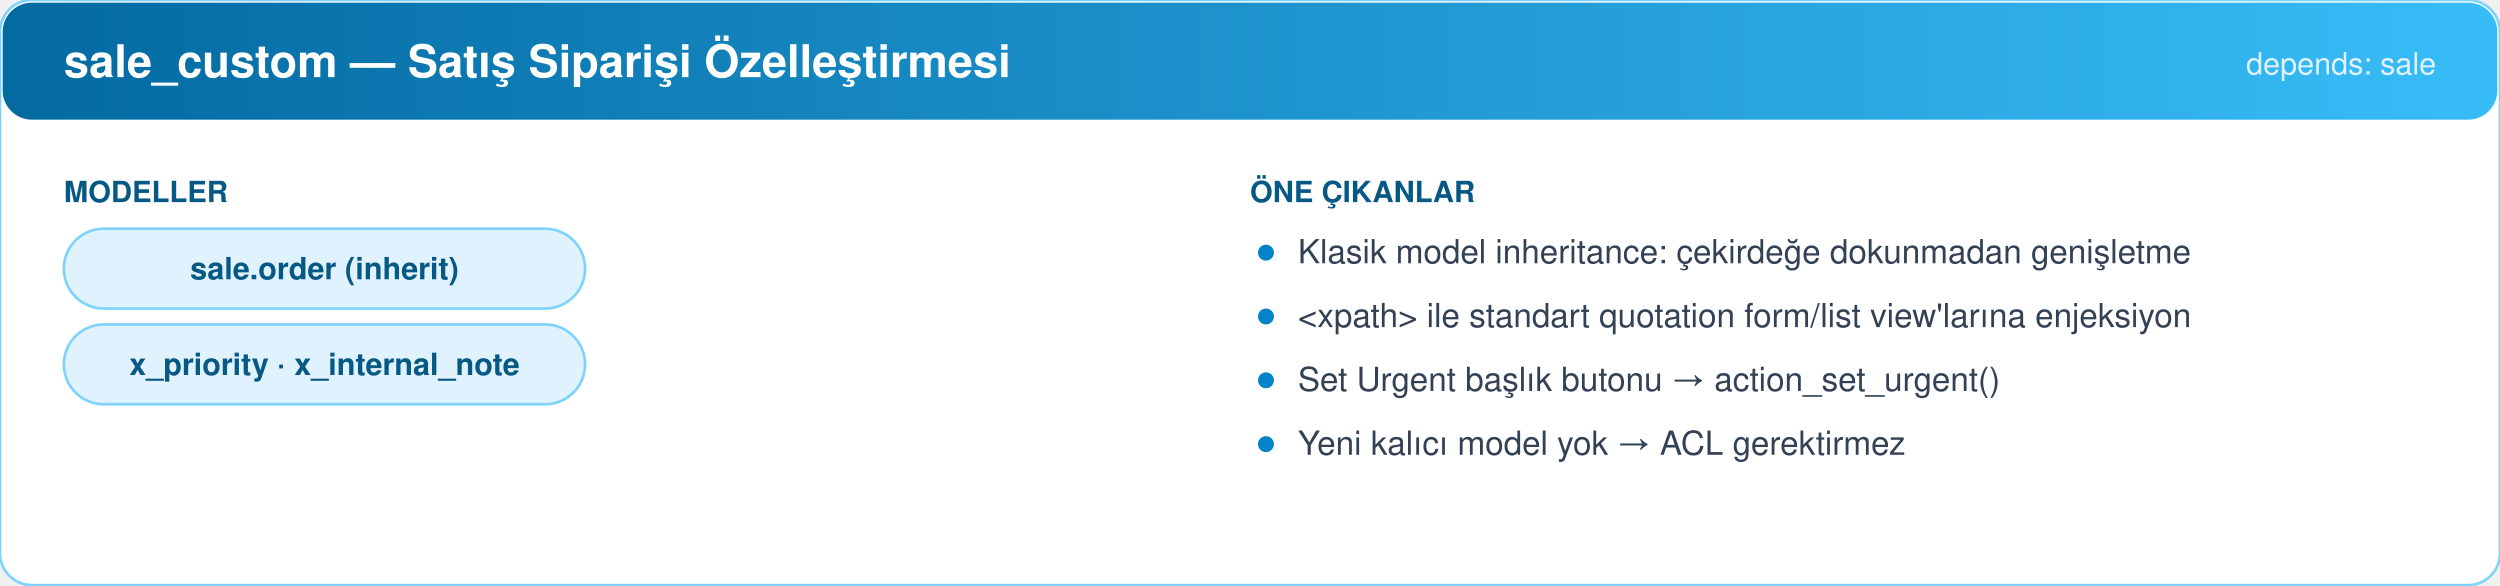
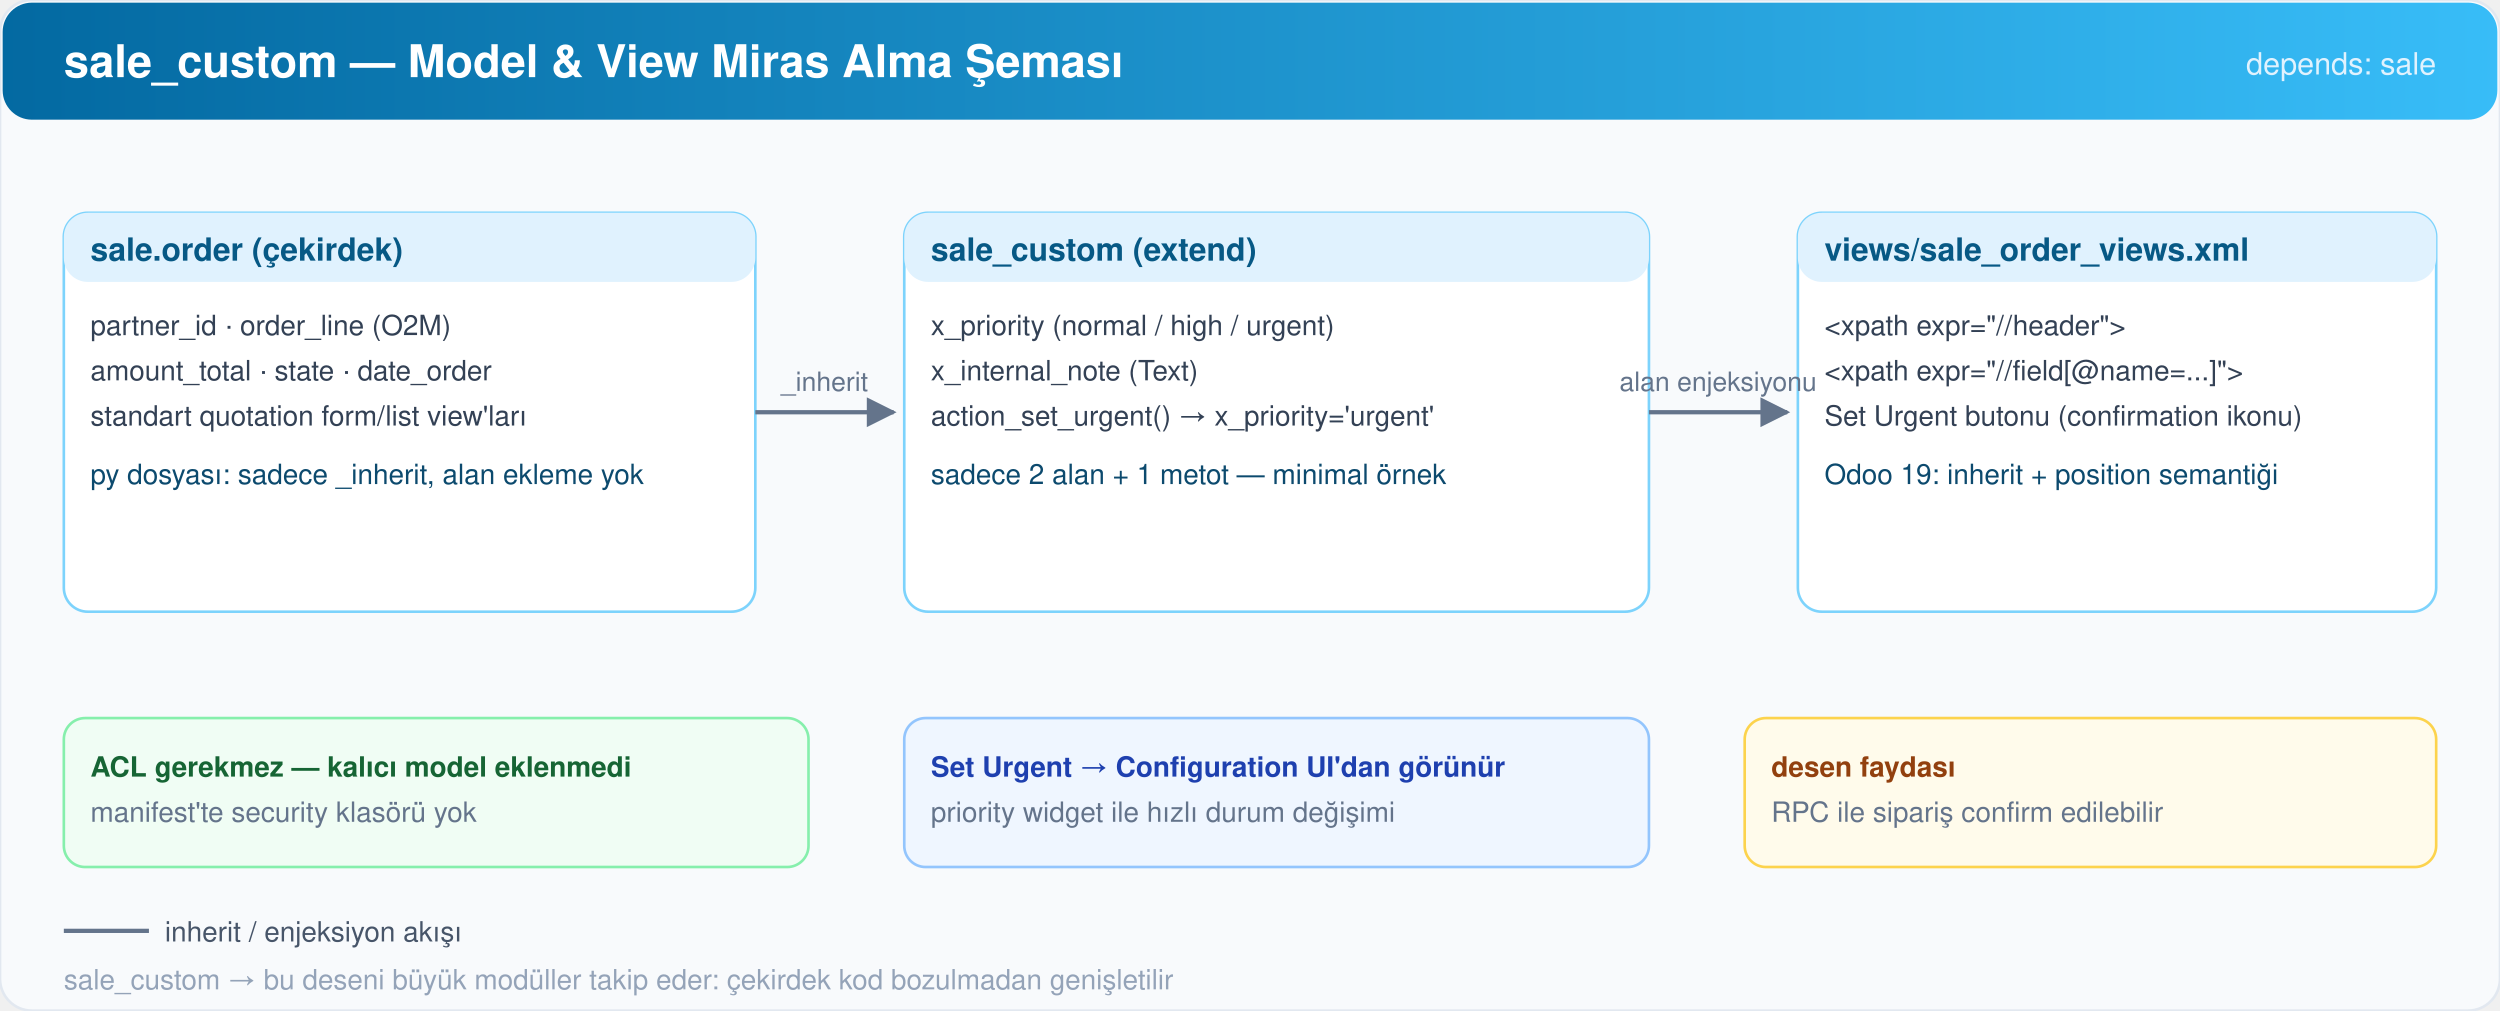
- <svg xmlns="http://www.w3.org/2000/svg" width="940" height="220" viewBox="0 0 940 220" role="img" aria-label="sale_custom">
+ <svg xmlns="http://www.w3.org/2000/svg" width="940" height="380" viewBox="0 0 940 380" role="img" aria-label="sale_custom mimari">
  <defs>
-     <linearGradient id="h" x1="0" y1="0" x2="1" y2="0">
+     <linearGradient id="hh" x1="0" y1="0" x2="1" y2="0">
      <stop offset="0" stop-color="#0369a1" />
      <stop offset="1" stop-color="#38bdf8" />
    </linearGradient>
+     <marker id="b" viewBox="0 0 10 10" refX="9" refY="5" markerWidth="7" markerHeight="7" orient="auto-start-reverse">
+       <path d="M0 0 L10 5 L0 10 z" fill="#64748b" />
+     </marker>
  </defs>
-   <rect width="940" height="220" rx="12" fill="#ffffff" stroke="#7dd3fc" />
-   <rect x="1" y="1" width="938" height="44" rx="11" fill="url(#h)" />
-   <text x="24" y="29" font-family="Helvetica,Arial,sans-serif" font-size="17" font-weight="700" fill="#ffffff">sale_custom — Satış Siparişi Özelleştirmesi</text>
-   <text x="916" y="28" text-anchor="end" font-family="Helvetica,Arial,sans-serif" font-size="11.5" fill="#e0f2fe">depends: sale</text>
-   <text x="24" y="76" font-family="Helvetica,Arial,sans-serif" font-size="11" font-weight="700" fill="#075985">MODELLER</text>
-   <g font-family="Helvetica,Arial,sans-serif" font-size="11.5" fill="#075985">
-     <rect x="24" y="86" width="196" height="30" rx="15" fill="#e0f2fe" stroke="#7dd3fc" />
-     <text x="122" y="105" text-anchor="middle" font-weight="600">sale.order (inherit)</text>
-     <rect x="24" y="122" width="196" height="30" rx="15" fill="#e0f2fe" stroke="#7dd3fc" />
-     <text x="122" y="141" text-anchor="middle" font-weight="600">x_priority · x_internal_note</text>
+   <rect width="940" height="380" rx="12" fill="#f8fafc" stroke="#e2e8f0" />
+   <rect x="1" y="1" width="938" height="44" rx="11" fill="url(#hh)" />
+   <text x="24" y="29" font-family="Helvetica" font-size="17" font-weight="700" fill="#ffffff">sale_custom — Model &amp; View Miras Alma Şeması</text>
+   <text x="916" y="28" text-anchor="end" font-family="Helvetica" font-size="11.5" fill="#e0f2fe">depends: sale</text>
+   <g font-family="Helvetica">
+     <rect x="24" y="80" width="260" height="150" rx="9" fill="#ffffff" stroke="#7dd3fc" />
+     <rect x="24" y="80" width="260" height="26" rx="9" fill="#e0f2fe" />
+     <text x="34" y="98" font-size="12" font-weight="700" fill="#075985">sale.order (çekirdek)</text>
+     <text x="34" y="126" font-size="10.5" fill="#334155">partner_id · order_line (O2M)</text>
+     <text x="34" y="143" font-size="10.5" fill="#334155">amount_total · state · date_order</text>
+     <text x="34" y="160" font-size="10.5" fill="#334155">standart quotation form/list view'ları</text>
+     <text x="34" y="182" font-size="10.5" fill="#0c4a6e">py dosyası: sadece _inherit, alan ekleme yok</text>
  </g>
-   <text x="470" y="76" font-family="Helvetica,Arial,sans-serif" font-size="11" font-weight="700" fill="#075985">ÖNE ÇIKANLAR</text>
-   <g font-family="Helvetica,Arial,sans-serif" font-size="12.5" fill="#334155">
-     <circle cx="476" cy="95" r="3" fill="#0284c7" />
-     <text x="488" y="99">Klasik model inheritance: çekirdeğe dokunmadan genişletme</text>
-     <circle cx="476" cy="119" r="3" fill="#0284c7" />
-     <text x="488" y="123">&lt;xpath&gt; ile standart quotation form/list view'larına enjeksiyon</text>
-     <circle cx="476" cy="143" r="3" fill="#0284c7" />
-     <text x="488" y="147">Set Urgent başlık butonu → action_set_urgent()</text>
-     <circle cx="476" cy="167" r="3" fill="#0284c7" />
-     <text x="488" y="171">Yeni kalıcı model yok → ACL gerektirmez</text>
+   <g font-family="Helvetica">
+     <rect x="340" y="80" width="280" height="150" rx="9" fill="#ffffff" stroke="#7dd3fc" />
+     <rect x="340" y="80" width="280" height="26" rx="9" fill="#e0f2fe" />
+     <text x="350" y="98" font-size="12" font-weight="700" fill="#075985">sale_custom (extend)</text>
+     <text x="350" y="126" font-size="10.5" fill="#334155">x_priority (normal / high / urgent)</text>
+     <text x="350" y="143" font-size="10.5" fill="#334155">x_internal_note (Text)</text>
+     <text x="350" y="160" font-size="10.5" fill="#334155">action_set_urgent() → x_priority='urgent'</text>
+     <text x="350" y="182" font-size="10.5" fill="#0c4a6e">sadece 2 alan + 1 metot — minimal örnek</text>
+     <path d="M284 155 H336" stroke="#64748b" stroke-width="1.6" marker-end="url(#b)" />
+     <text x="310" y="147" text-anchor="middle" font-size="10" fill="#64748b">_inherit</text>
+   </g>
+   <g font-family="Helvetica">
+     <rect x="676" y="80" width="240" height="150" rx="9" fill="#ffffff" stroke="#7dd3fc" />
+     <rect x="676" y="80" width="240" height="26" rx="9" fill="#e0f2fe" />
+     <text x="686" y="98" font-size="12" font-weight="700" fill="#075985">views/sale_order_views.xml</text>
+     <text x="686" y="126" font-size="10.5" fill="#334155">&lt;xpath expr="//header"&gt;</text>
+     <text x="686" y="143" font-size="10.5" fill="#334155">&lt;xpath expr="//field[@name=...]"&gt;</text>
+     <text x="686" y="160" font-size="10.5" fill="#334155">Set Urgent butonu (confirmation ikonu)</text>
+     <text x="686" y="182" font-size="10.5" fill="#0c4a6e">Odoo 19: inherit + position semantiği</text>
+     <path d="M620 155 H672" stroke="#64748b" stroke-width="1.6" marker-end="url(#b)" />
+     <text x="646" y="147" text-anchor="middle" font-size="10" fill="#64748b">alan enjeksiyonu</text>
+   </g>
+   <g font-family="Helvetica">
+     <rect x="24" y="270" width="280" height="56" rx="8" fill="#f0fdf4" stroke="#86efac" />
+     <text x="34" y="292" font-size="10.5" font-weight="600" fill="#166534">ACL gerekmez — kalıcı model eklenmedi</text>
+     <text x="34" y="309" font-size="10.5" fill="#64748b">manifest'te security klasörü yok</text>
+     <rect x="340" y="270" width="280" height="56" rx="8" fill="#eff6ff" stroke="#93c5fd" />
+     <text x="350" y="292" font-size="10.5" font-weight="600" fill="#1e40af">Set Urgent → Configuration UI'dan görünür</text>
+     <text x="350" y="309" font-size="10.5" fill="#64748b">priority widget ile hızlı durum değişimi</text>
+     <rect x="656" y="270" width="260" height="56" rx="8" fill="#fffbeb" stroke="#fcd34d" />
+     <text x="666" y="292" font-size="10.5" font-weight="600" fill="#92400e">desen faydası</text>
+     <text x="666" y="309" font-size="10.5" fill="#64748b">RPC ile sipariş confirm edilebilir</text>
+   </g>
+   <g font-family="Helvetica" font-size="10.5">
+     <line x1="24" y1="350" x2="56" y2="350" stroke="#64748b" stroke-width="1.6" />
+     <text x="62" y="354" fill="#475569">inherit / enjeksiyon akışı</text>
+     <text x="24" y="372" fill="#94a3b8">sale_custom → bu deseni büyük modüller  takip eder: çekirdek kod bozulmadan genişletilir</text>
  </g>
</svg>
